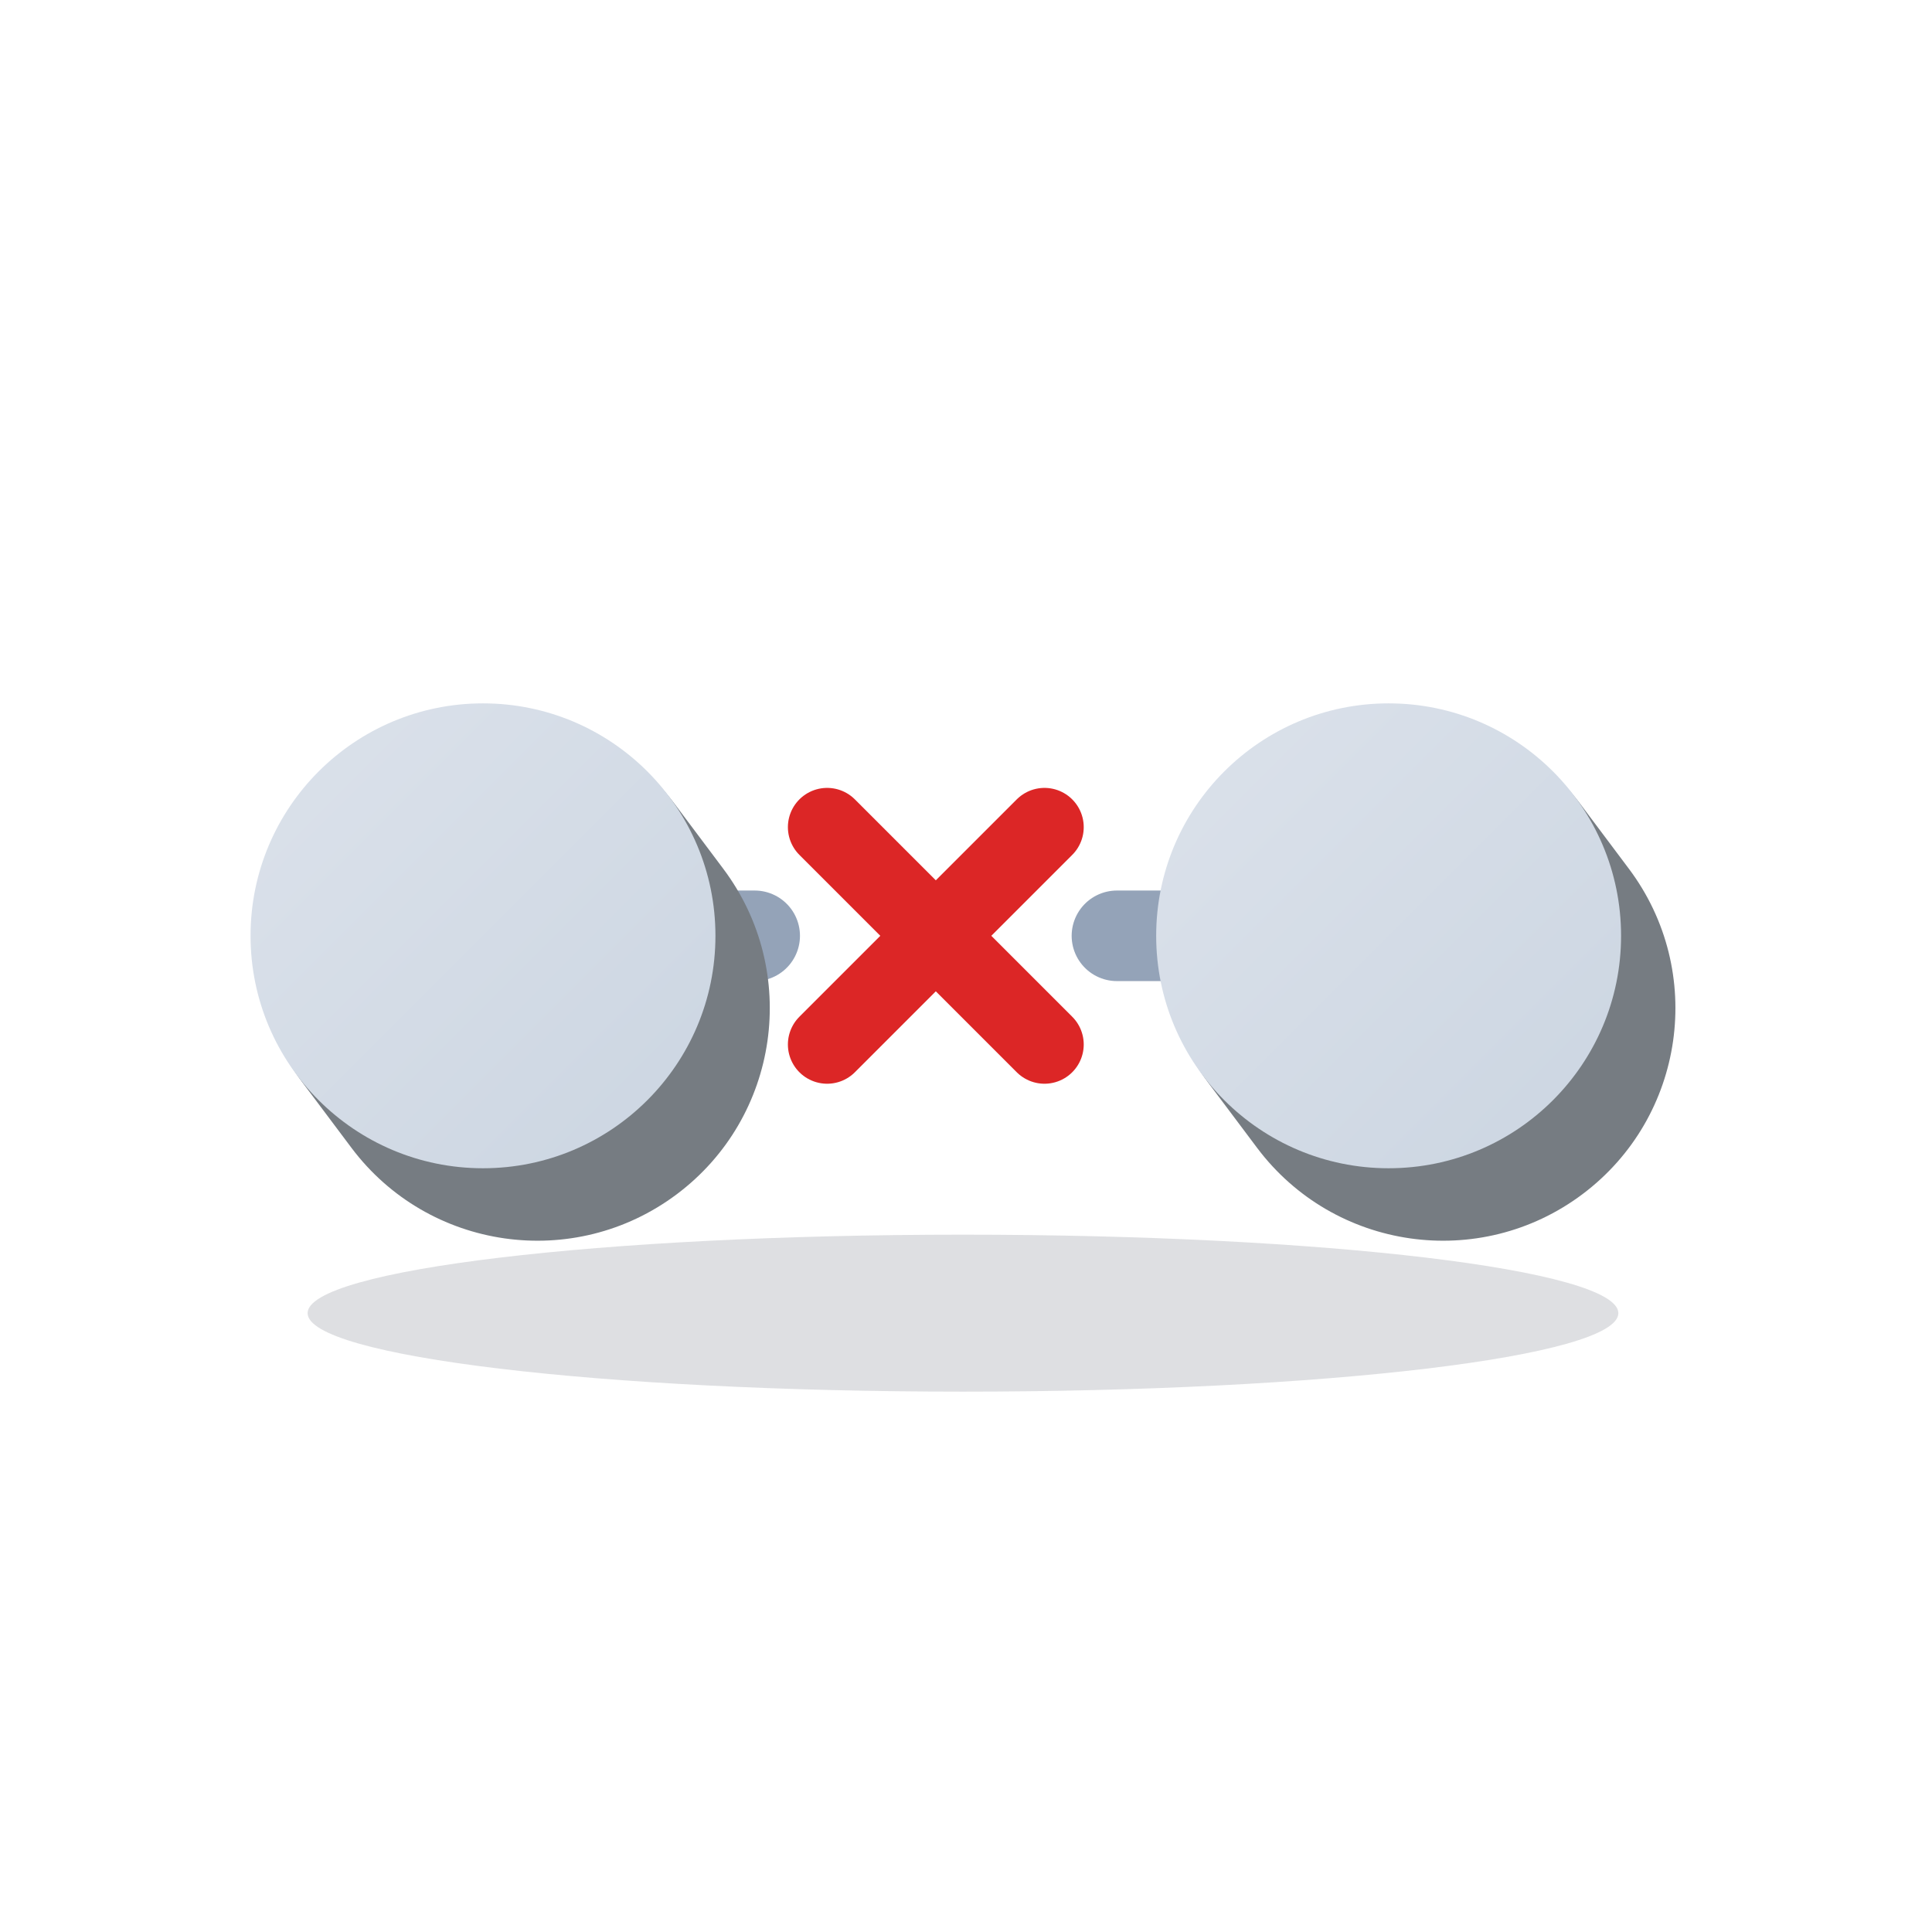
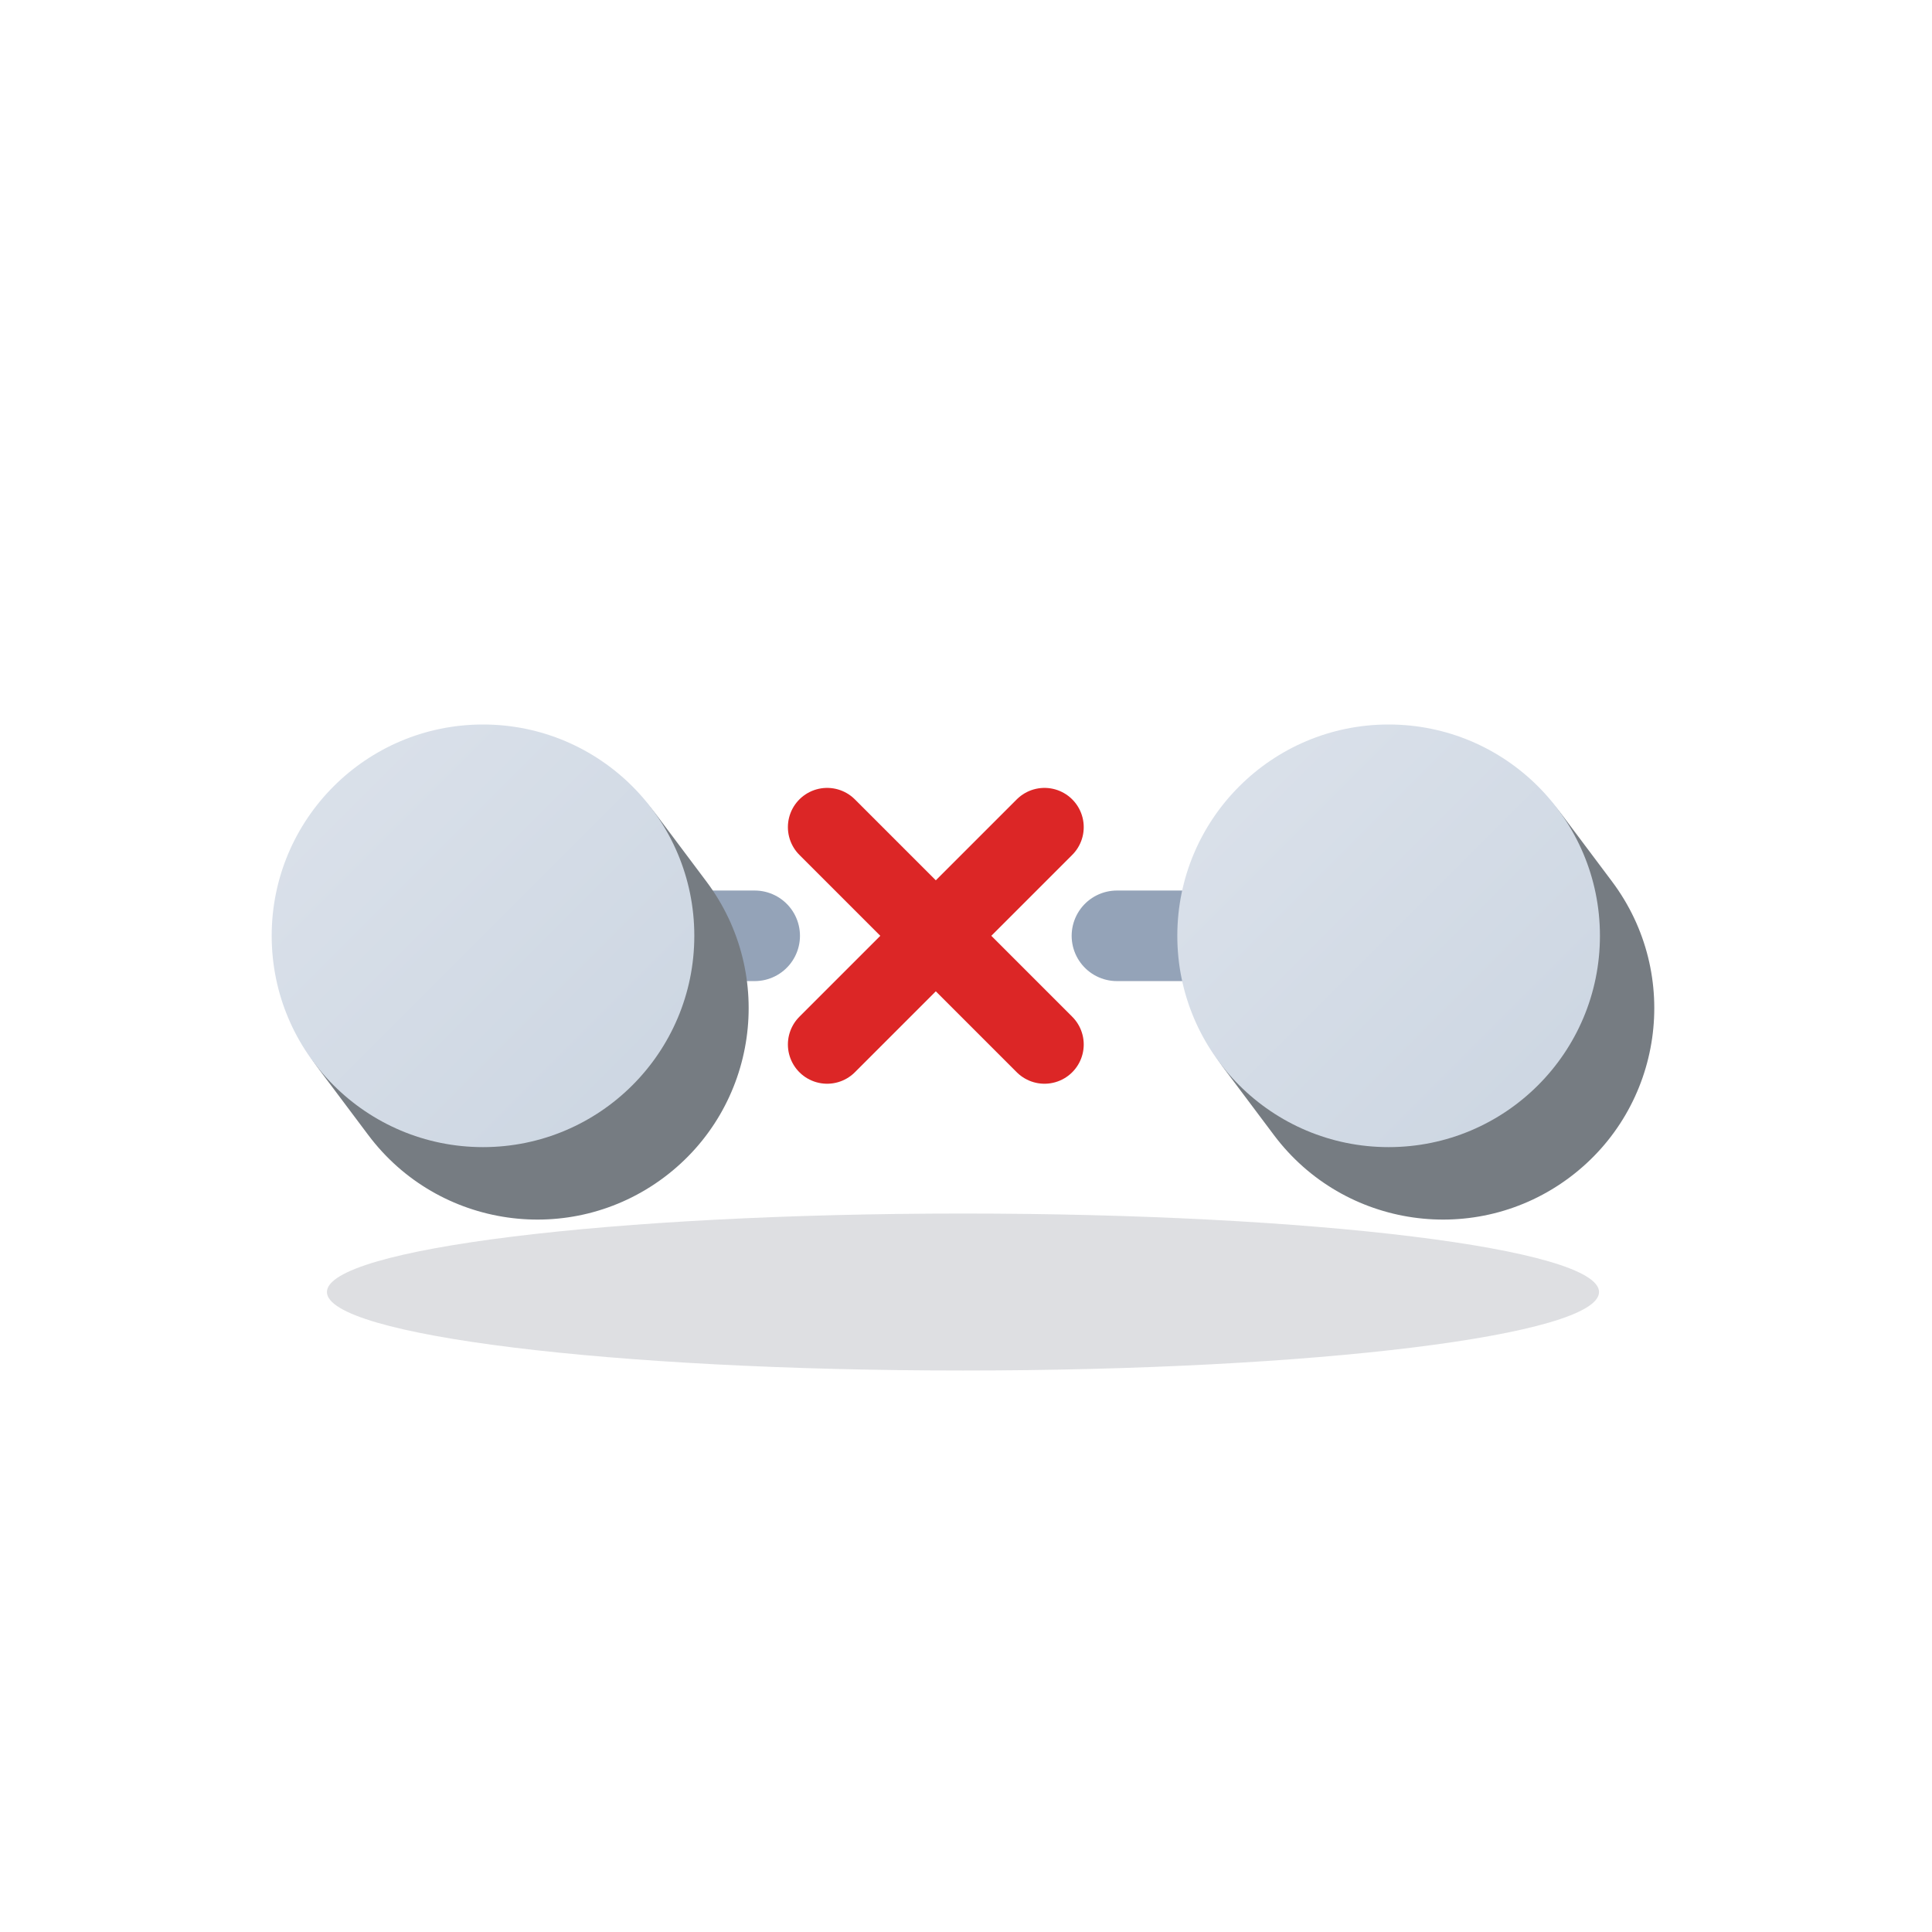
<svg xmlns="http://www.w3.org/2000/svg" viewBox="0 0 64 64" width="64" height="64">
  <defs>
    <linearGradient id="grad_action_disconnect_mist" x1="0" y1="0" x2="1" y2="1">
      <stop offset="0" stop-color="#DCE2EB" />
      <stop offset="1" stop-color="#CBD5E1" />
    </linearGradient>
  </defs>
  <g class="shadow">
-     <ellipse cx="31.9" cy="43.5" rx="21.71" ry="2.6" fill="#0F172A" opacity="0.14" />
+     <ellipse cx="31.9" cy="42.8" rx="21.07" ry="2.6" fill="#0F172A" opacity="0.14" />
  </g>
  <g class="links">
    <path d="M16 31L25 31" fill="none" stroke="#94A3B8" stroke-linecap="round" stroke-linejoin="round" stroke-width="3" />
    <path d="M37 31L46 31" fill="none" stroke="#94A3B8" stroke-linecap="round" stroke-linejoin="round" stroke-width="3" />
  </g>
  <g class="solids">
    <g>
-       <path d="M10.02 35.86L11.64 38.02A7.7 7.7 0 0 0 23.96 28.78L22.34 26.62A7.7 7.7 0 0 0 10.02 35.86Z" fill="#767C82" />
-       <circle cx="16" cy="31" r="7.7" fill="url(#grad_action_disconnect_mist)" />
+       <path d="M10.58 35.44L12.2 37.6A7 7 0 0 0 23.4 29.2L21.78 27.04A7 7 0 0 0 10.58 35.44Z" fill="#767C82" />
+       <circle cx="16" cy="31" r="7" fill="url(#grad_action_disconnect_mist)" />
    </g>
    <g>
-       <path d="M40.02 35.86L41.64 38.02A7.7 7.7 0 0 0 53.96 28.78L52.34 26.62A7.7 7.7 0 0 0 40.02 35.86Z" fill="#767C82" />
-       <circle cx="46" cy="31" r="7.7" fill="url(#grad_action_disconnect_mist)" />
+       <path d="M40.58 35.44L42.2 37.6A7 7 0 0 0 53.4 29.2L51.78 27.04A7 7 0 0 0 40.58 35.44Z" fill="#767C82" />
+       <circle cx="46" cy="31" r="7" fill="url(#grad_action_disconnect_mist)" />
    </g>
  </g>
  <g class="marks">
    <path d="M27.4 27.4L34.6 34.6M34.6 27.4L27.4 34.6" fill="none" stroke="#DC2626" stroke-width="2.6" stroke-linecap="round" stroke-linejoin="round" />
  </g>
</svg>
